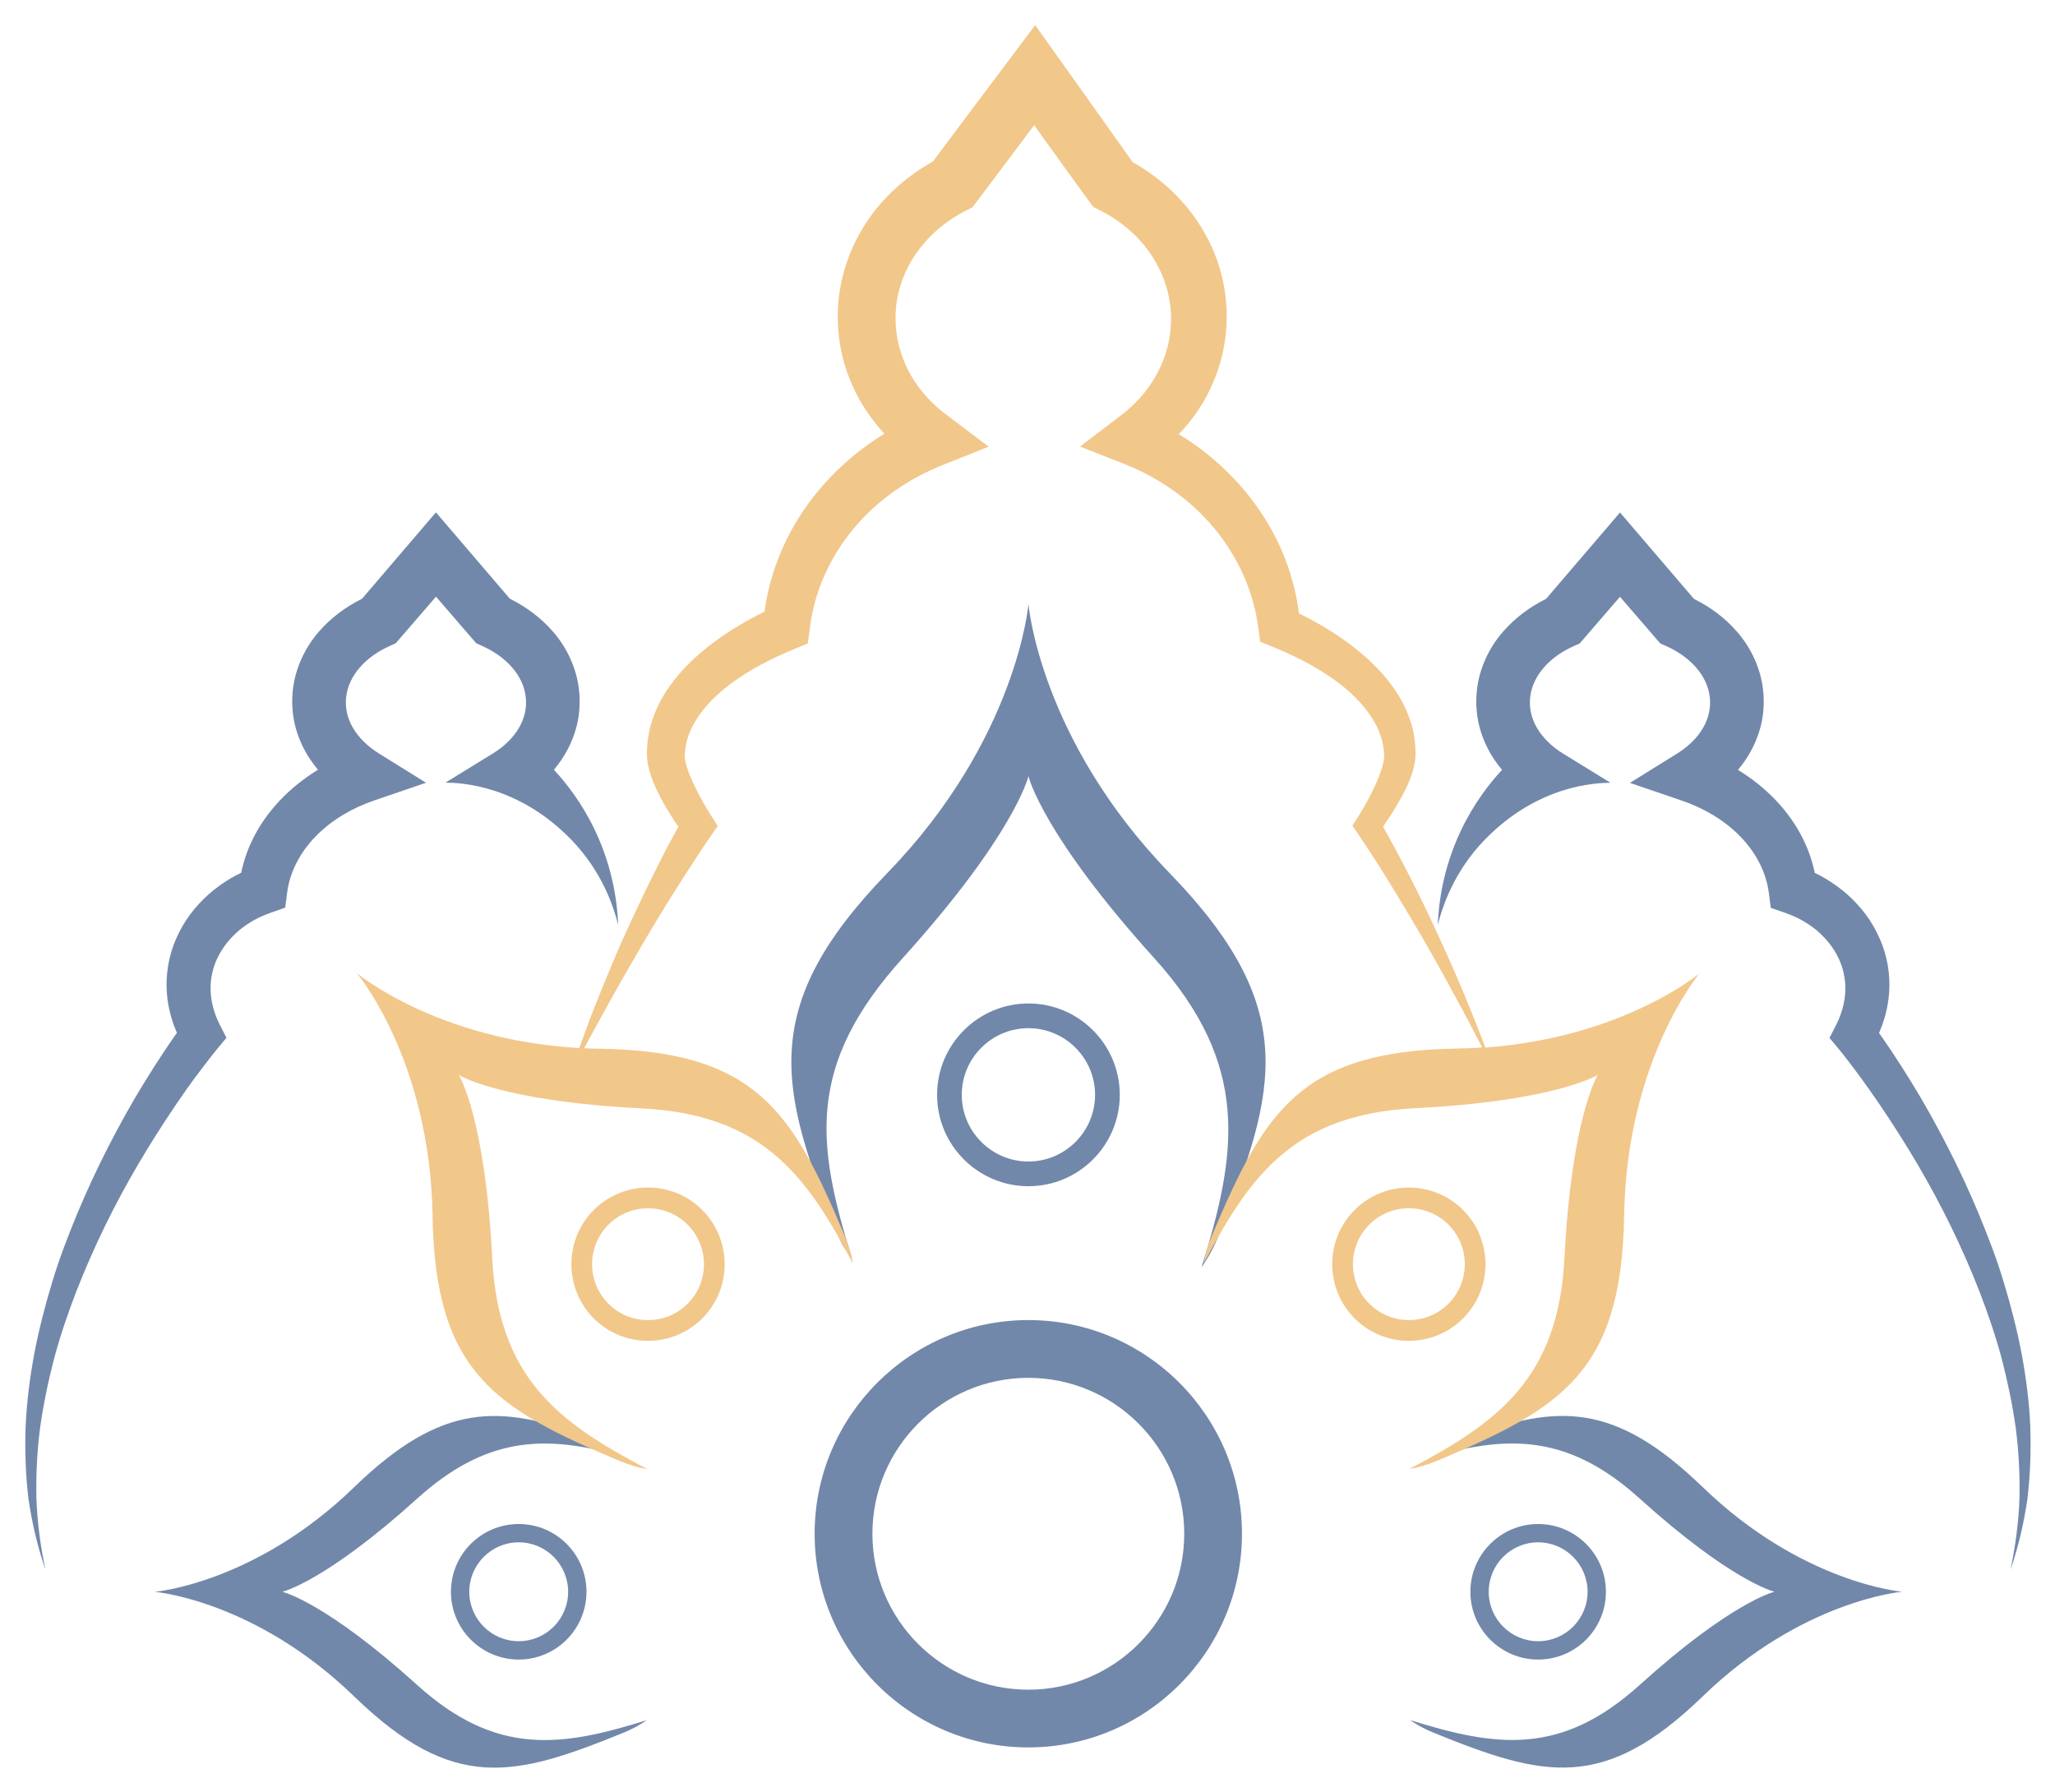
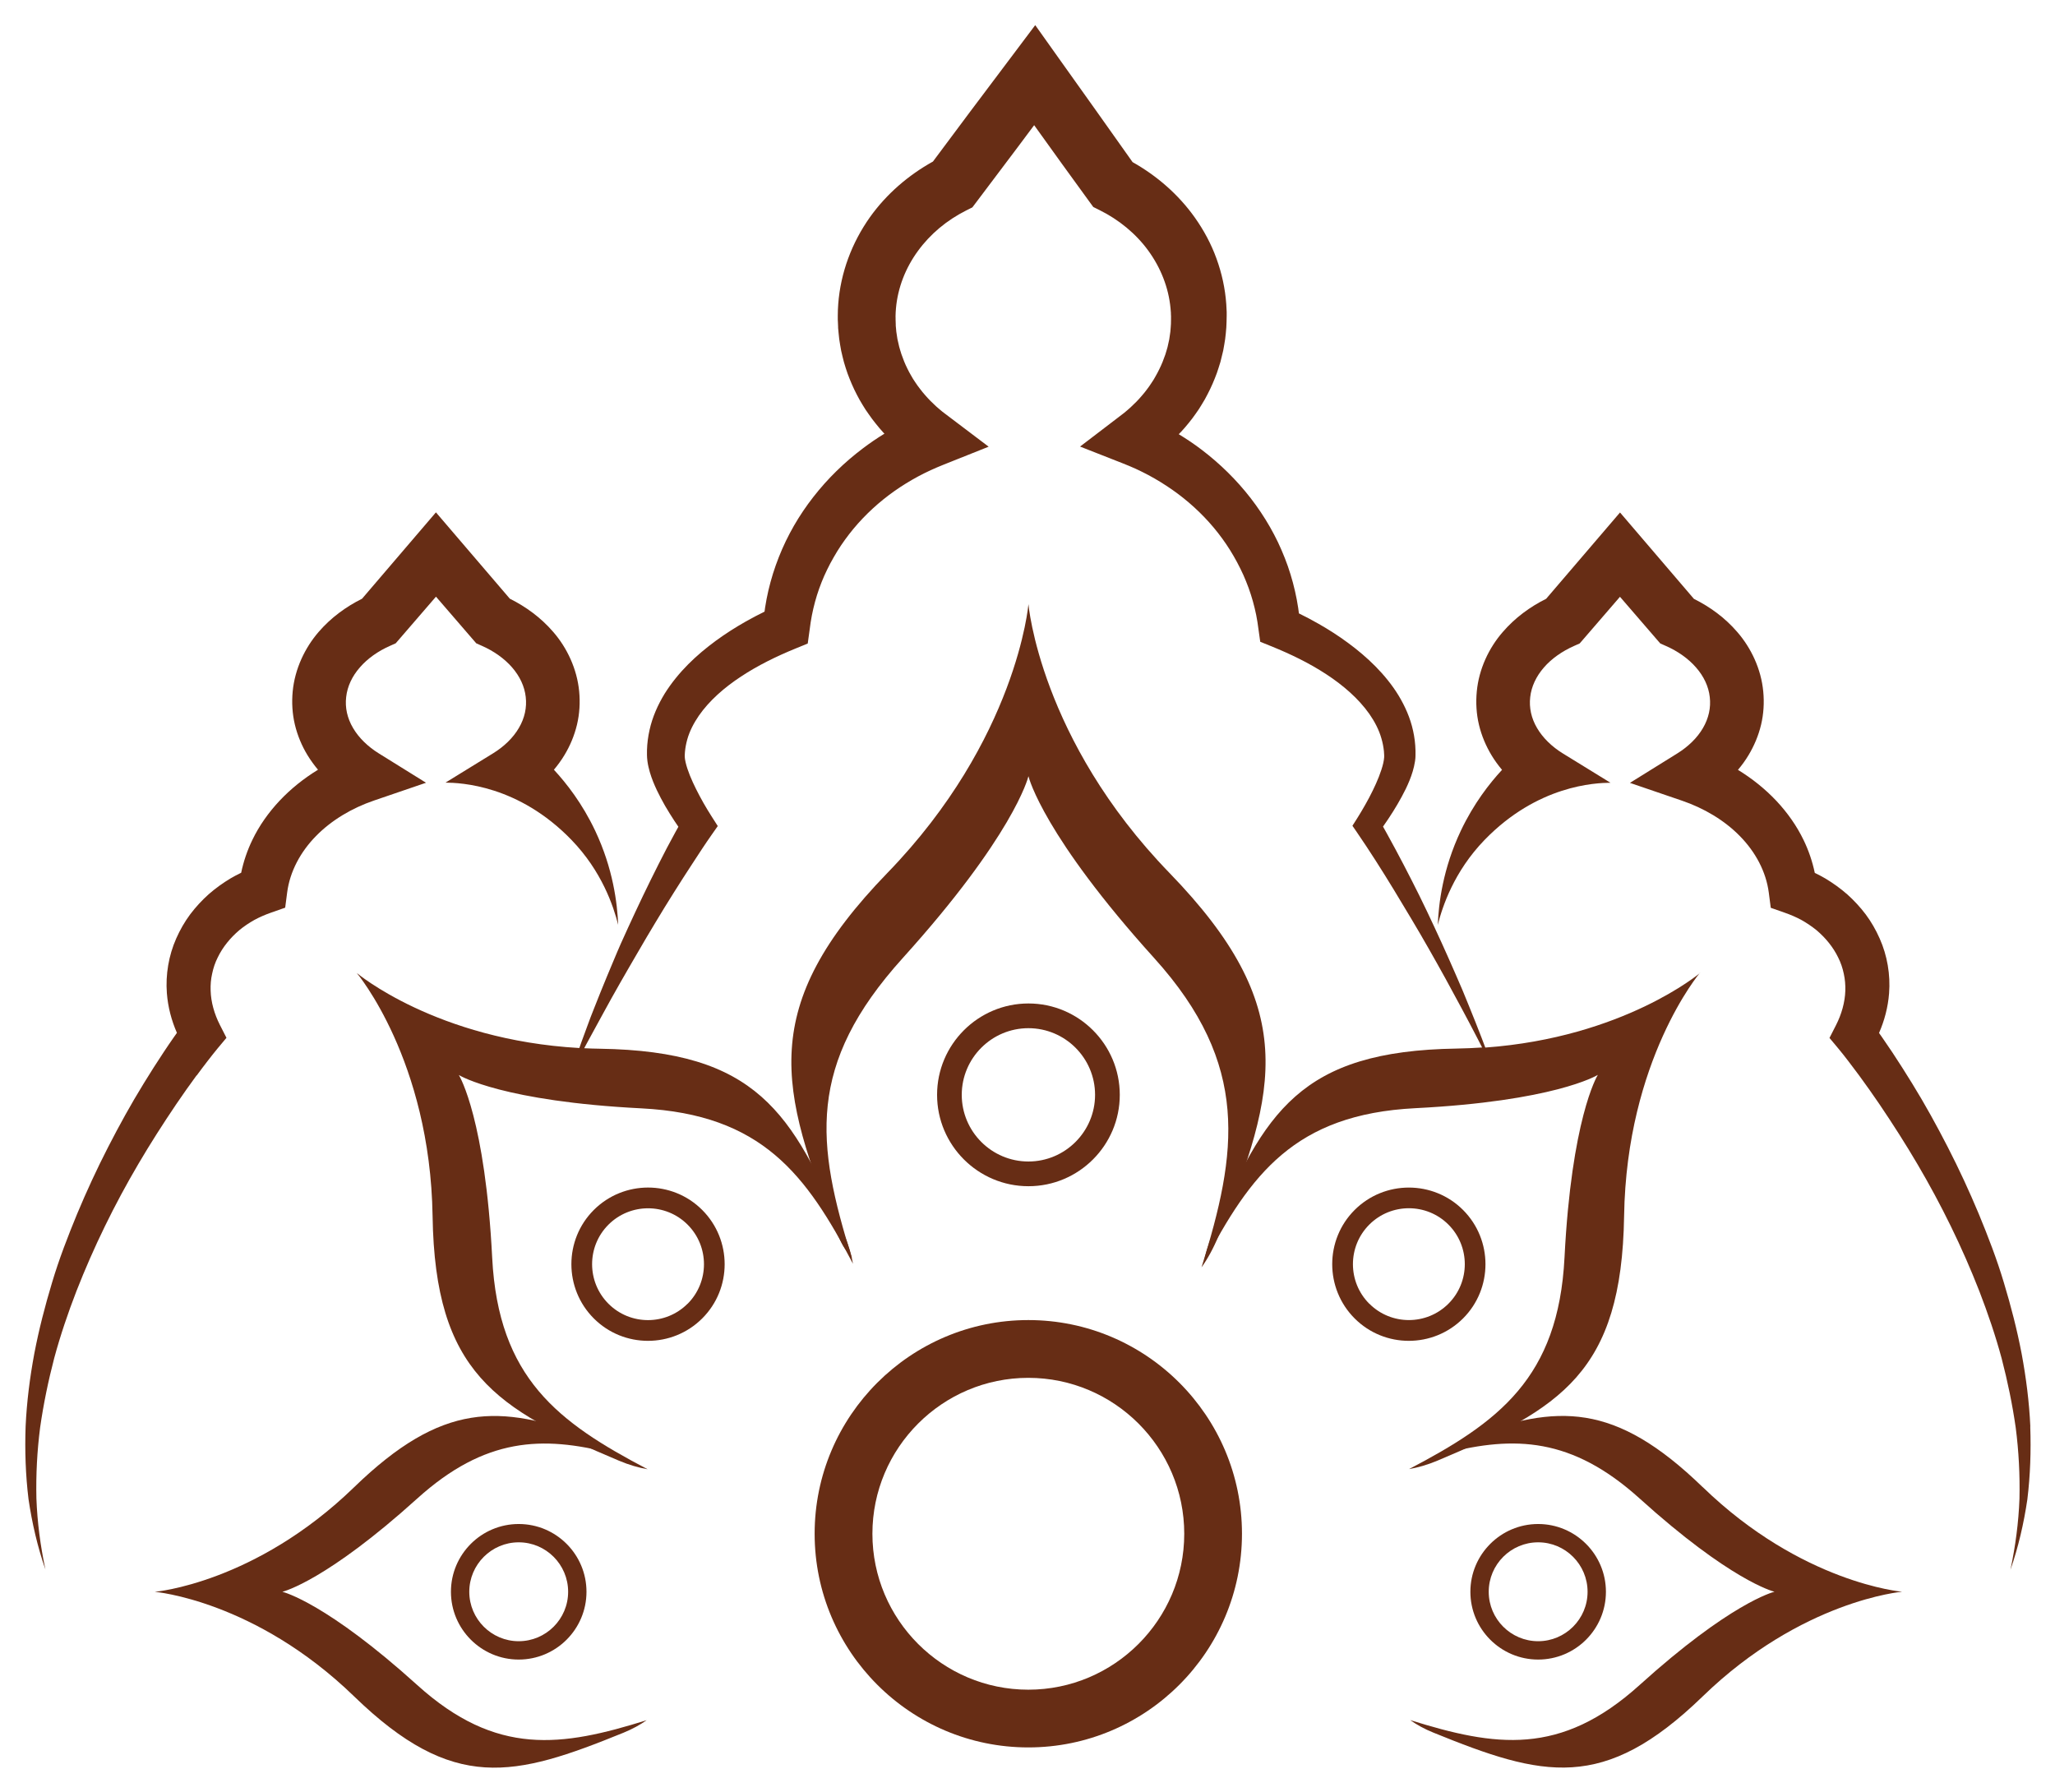
<svg xmlns="http://www.w3.org/2000/svg" viewBox="633.54 329.76 497.28 433.52">
  <defs>
-     <style>.cls-1{fill:#f2c78a;}.cls-2{fill:#7288aa;}</style>
+     <style>.cls-1,.cls-2{fill:#672d15;}</style>
  </defs>
  <g>
    <path class="cls-2" d="M882.38,649.19c-28.51,0-51.71,23.19-51.71,51.7s23.2,51.71,51.71,51.71,51.7-23.19,51.7-51.71-23.19-51.7-51.7-51.7Zm0,89.44c-20.81,0-37.73-16.93-37.73-37.73s16.93-37.73,37.73-37.73,37.73,16.93,37.73,37.73-16.93,37.73-37.73,37.73Z" />
    <path class="cls-2" d="M1022.15,714.94c0-9.04-7.36-16.4-16.4-16.4s-16.4,7.36-16.4,16.4,7.35,16.4,16.4,16.4,16.4-7.35,16.4-16.4Zm-28.36,0c0-6.6,5.37-11.97,11.96-11.97s11.96,5.37,11.96,11.97-5.37,11.96-11.96,11.96-11.96-5.37-11.96-11.96Z" />
    <path class="cls-2" d="M1045.58,689.63c-21.32-20.67-35.27-20.07-56.7-12.11-1,1.39-2.48,2.49-4.11,3.15,1.3-.53-.06,.07-.32,.19-.34,.17-.68,.35-1.01,.52,16.55-4.22,30.46-3.83,46.86,10.98,21.88,19.77,32.2,22.46,32.64,22.57-.44,.11-10.76,2.8-32.64,22.57-19.17,17.32-34.94,14.92-55.51,8.49,1.58,1.12,3.43,2.15,5.61,3.03,26.53,10.8,41.18,14.49,65.18-8.78,24-23.27,48.24-25.31,48.24-25.31h-.01s.02,0,.02,0c0,0-24.24-2.04-48.24-25.31Z" />
    <path class="cls-2" d="M904.51,594.69c0-12.19-9.92-22.11-22.1-22.11s-22.11,9.92-22.11,22.11,9.92,22.11,22.11,22.11,22.1-9.92,22.1-22.11Zm-38.24,0c0-8.89,7.24-16.13,16.13-16.13s16.13,7.24,16.13,16.13-7.24,16.13-16.13,16.13-16.13-7.24-16.13-16.13Z" />
    <path class="cls-2" d="M882.41,475.95v.02s0-.02,0-.02c0,0-2.75,32.68-34.13,65.04-31.37,32.36-26.4,52.12-11.84,87.88,1.19,2.93,1.74,3.19,3.26,5.32-8.66-27.73-11.06-46.75,12.28-72.59,26.65-29.5,30.28-43.42,30.43-44.01,.15,.59,3.78,14.51,30.43,44.01,23.35,25.84,20.12,47.1,11.45,74.84,1.51-2.13,2.89-4.63,4.09-7.56,14.57-35.77,19.53-55.52-11.84-87.88-31.37-32.36-34.13-65.04-34.13-65.04Z" />
    <path class="cls-2" d="M742.66,714.94c0,9.04,7.36,16.4,16.4,16.4s16.4-7.35,16.4-16.4-7.35-16.4-16.4-16.4-16.4,7.36-16.4,16.4Zm28.36,0c0,6.6-5.37,11.96-11.96,11.96s-11.96-5.37-11.96-11.96,5.37-11.97,11.96-11.97,11.96,5.37,11.96,11.97Z" />
    <path class="cls-2" d="M734.51,737.51c-21.88-19.77-32.2-22.46-32.64-22.57,.44-.11,10.76-2.8,32.64-22.57,16.4-14.81,30.3-15.2,46.86-10.98-.34-.18-.67-.35-1.01-.52-.26-.13-1.62-.72-.32-.19-1.62-.66-3.11-1.76-4.11-3.15-21.44-7.96-35.38-8.56-56.7,12.11-24,23.27-48.24,25.31-48.24,25.31h.02s-.01,0-.01,0c0,0,24.24,2.04,48.24,25.31,24,23.27,38.66,19.58,65.18,8.78,2.17-.89,4.02-1.91,5.61-3.03-20.57,6.43-36.34,8.82-55.51-8.49Z" />
    <path class="cls-2" d="M1124.85,674.92c-.27-5.9-1.02-11.77-2.1-17.58-1.11-5.81-2.59-11.54-4.3-17.2-1.69-5.67-3.83-11.19-6.08-16.65-2.28-5.45-4.76-10.82-7.46-16.08-2.7-5.26-5.55-10.44-8.66-15.48-1.55-2.52-3.14-5.02-4.78-7.5-.83-1.23-1.66-2.47-2.51-3.69-.24-.34-.48-.68-.72-1.02,1.31-3,2.17-6.23,2.43-9.6,.35-4.49-.44-9.14-2.27-13.25-.91-2.06-2.03-4.02-3.36-5.81-1.34-1.78-2.85-3.41-4.49-4.88-1.66-1.45-3.44-2.73-5.31-3.85-.83-.49-1.69-.93-2.55-1.35-.57-2.74-1.48-5.4-2.68-7.89-1.7-3.53-3.97-6.71-6.57-9.49-2.79-2.97-5.95-5.47-9.34-7.55,.93-1.1,1.79-2.27,2.55-3.54,1.35-2.24,2.41-4.73,3.04-7.36,.63-2.63,.79-5.38,.53-8.07-.51-5.43-2.93-10.52-6.28-14.38-2.98-3.47-6.62-6.1-10.5-8.03l-12.84-15.01-5.04-5.89-5.04,5.89-12.84,15c-3.88,1.93-7.51,4.57-10.5,8.04-3.35,3.85-5.77,8.95-6.28,14.38-.26,2.7-.1,5.44,.53,8.08,.63,2.63,1.69,5.12,3.04,7.36,.76,1.26,1.62,2.43,2.54,3.53-3.02,3.26-6.85,8.14-9.98,14.75-4.35,9.2-5.36,17.59-5.57,22.78,1.12-4.45,3.92-12.92,11.31-20.56,12.86-13.28,26.84-13.82,30.48-13.85-3.84-2.36-7.68-4.73-11.52-7.09-2.65-1.63-4.85-3.77-6.24-6.14-1.4-2.37-1.96-4.94-1.66-7.5,.28-2.53,1.43-5,3.31-7.16,1.87-2.16,4.43-3.94,7.29-5.21l1.37-.61,.98-1.13,8.77-10.16,8.77,10.16,.98,1.13,1.37,.61c2.86,1.26,5.42,3.05,7.29,5.21,1.89,2.15,3.04,4.62,3.32,7.16,.3,2.56-.26,5.13-1.66,7.51-1.38,2.38-3.59,4.51-6.24,6.15l-11.42,7.1,12.58,4.3c5.33,1.82,10.26,4.73,14.03,8.58,3.77,3.84,6.33,8.6,6.99,13.66l.48,3.69,3.39,1.19c1.4,.49,2.76,1.07,4.05,1.77,1.28,.72,2.49,1.54,3.62,2.45,2.21,1.87,4.05,4.12,5.26,6.63,.63,1.25,1.07,2.57,1.35,3.91,.3,1.35,.41,2.73,.37,4.12-.09,2.79-.9,5.67-2.24,8.3l-1.59,3.12,2.09,2.5c.82,.98,1.73,2.14,2.57,3.24,.86,1.12,1.71,2.25,2.55,3.39,1.68,2.29,3.32,4.62,4.92,6.97,3.19,4.72,6.27,9.53,9.16,14.45,5.79,9.84,10.83,20.12,14.98,30.75,2.05,5.32,3.9,10.73,5.39,16.25,1.44,5.52,2.6,11.12,3.41,16.79,.73,5.68,1.03,11.41,.9,17.17-.21,5.75-.98,11.49-2.18,17.19,1.91-5.49,3.23-11.21,4.09-17.03,.71-5.83,.91-11.73,.7-17.63Z" />
    <path class="cls-2" d="M681.13,590.02c.84-1.14,1.69-2.28,2.55-3.39,.85-1.1,1.76-2.26,2.57-3.24l2.09-2.5-1.59-3.12c-1.34-2.63-2.16-5.51-2.24-8.3-.05-1.4,.06-2.78,.37-4.12,.28-1.35,.72-2.67,1.35-3.91,1.21-2.51,3.05-4.76,5.26-6.63,1.12-.92,2.34-1.73,3.62-2.45,1.29-.7,2.65-1.28,4.05-1.77l3.39-1.19,.48-3.69c.66-5.06,3.22-9.82,6.99-13.66,3.78-3.85,8.7-6.76,14.03-8.58l12.58-4.3-11.42-7.1c-2.64-1.64-4.85-3.77-6.24-6.15-1.4-2.37-1.97-4.94-1.66-7.51,.28-2.53,1.43-5.01,3.32-7.16,1.87-2.16,4.43-3.95,7.29-5.21l1.37-.61,.98-1.13,8.77-10.16,8.77,10.16,.98,1.13,1.37,.61c2.86,1.26,5.41,3.05,7.29,5.21,1.88,2.16,3.03,4.62,3.31,7.16,.3,2.56-.26,5.13-1.66,7.5-1.38,2.38-3.59,4.51-6.24,6.14-3.84,2.36-7.68,4.73-11.52,7.09,3.64,.03,17.63,.57,30.48,13.85,7.39,7.64,10.19,16.11,11.31,20.56-.21-5.19-1.22-13.58-5.57-22.78-3.13-6.61-6.96-11.48-9.98-14.75,.92-1.1,1.78-2.27,2.54-3.53,1.36-2.24,2.41-4.73,3.04-7.36,.63-2.64,.79-5.38,.53-8.08-.52-5.43-2.93-10.53-6.28-14.38-2.99-3.47-6.62-6.1-10.5-8.04l-12.84-15-5.04-5.89-5.04,5.89-12.84,15.01c-3.88,1.93-7.51,4.57-10.5,8.03-3.34,3.86-5.76,8.95-6.28,14.38-.26,2.69-.1,5.44,.53,8.07,.63,2.63,1.68,5.12,3.04,7.36,.77,1.26,1.63,2.44,2.55,3.54-3.39,2.08-6.55,4.58-9.34,7.55-2.6,2.78-4.88,5.96-6.57,9.49-1.2,2.49-2.11,5.15-2.68,7.89-.87,.42-1.72,.86-2.55,1.35-1.87,1.12-3.65,2.4-5.31,3.85-1.64,1.47-3.15,3.1-4.49,4.88-1.33,1.79-2.45,3.75-3.36,5.81-1.83,4.12-2.61,8.77-2.27,13.25,.26,3.37,1.12,6.6,2.43,9.6-.24,.34-.48,.67-.72,1.02-.86,1.22-1.69,2.46-2.51,3.69-1.64,2.47-3.23,4.97-4.78,7.5-3.11,5.04-5.96,10.22-8.66,15.48-2.7,5.26-5.18,10.63-7.46,16.08-2.25,5.46-4.39,10.98-6.08,16.65-1.71,5.66-3.19,11.39-4.3,17.2-1.08,5.81-1.83,11.69-2.1,17.58-.21,5.9-.01,11.8,.7,17.63,.86,5.82,2.18,11.53,4.09,17.03-1.21-5.7-1.97-11.43-2.18-17.19-.13-5.76,.17-11.49,.9-17.17,.81-5.67,1.97-11.27,3.41-16.79,1.49-5.51,3.33-10.93,5.39-16.25,4.16-10.63,9.19-20.91,14.98-30.75,2.89-4.92,5.97-9.73,9.16-14.45,1.6-2.35,3.24-4.68,4.92-6.97Z" />
  </g>
  <g>
    <path class="cls-1" d="M987.58,622.55c-7.23-7.23-19-7.23-26.24,0-7.23,7.23-7.23,19,0,26.24s19,7.23,26.24,0c7.23-7.23,7.23-19,0-26.24Zm-22.69,22.69c-5.28-5.28-5.28-13.87,0-19.15,5.28-5.28,13.87-5.28,19.15,0s5.28,13.87,0,19.14c-5.28,5.28-13.87,5.28-19.14,0Z" />
    <path class="cls-1" d="M1044.93,565.2s-18.49,15.61-51.97,18.05c-.29-.78-.58-1.57-.89-2.35-1.02-2.59-2.01-5.19-3.08-7.76l-1.58-3.86-1.66-3.83-1.68-3.82-1.71-3.81c-2.32-5.07-4.69-10.12-7.24-15.09-1.26-2.49-2.56-4.96-3.88-7.43l-2.01-3.69c-.34-.61-.68-1.22-1.02-1.83,.43-.61,.85-1.22,1.27-1.85,.77-1.15,1.51-2.33,2.22-3.54,.71-1.21,1.39-2.46,2.03-3.76,.63-1.32,1.21-2.68,1.67-4.22,.23-.76,.42-1.59,.56-2.48,.03-.23,.06-.45,.08-.69l.02-.37v-.18s.01-.09,.01-.09v-.05s0-.15,0-.15v-1c-.04-1.68-.24-3.25-.58-4.79-.67-3.1-1.96-5.98-3.54-8.59-1.59-2.6-3.51-4.92-5.57-7.01-2.07-2.09-4.29-3.96-6.6-5.66-2.31-1.71-4.7-3.24-7.16-4.64-1.56-.9-3.15-1.73-4.76-2.52l-.17-1.28-.35-2.06-.43-2.05-.5-2.03-.58-2.01-.65-1.99-.73-1.96c-.51-1.3-1.07-2.58-1.66-3.84-.6-1.26-1.26-2.49-1.95-3.71-1.39-2.42-2.94-4.74-4.65-6.95-3.41-4.41-7.42-8.34-11.85-11.71-1.78-1.36-3.64-2.61-5.56-3.77,.21-.22,.42-.42,.62-.64,.61-.69,1.24-1.36,1.8-2.09,.58-.72,1.15-1.44,1.67-2.21l.79-1.14,.73-1.18c.51-.78,.94-1.6,1.37-2.43,.87-1.65,1.6-3.37,2.25-5.13,.32-.88,.57-1.79,.86-2.68,.24-.91,.45-1.82,.67-2.74,.16-.93,.34-1.85,.47-2.78,.1-.93,.23-1.87,.28-2.81,.03-.96,.1-1.84,.09-2.86v-.59s0-.3,0-.3l-.02-.38c-.02-.5-.04-1.04-.08-1.51-.26-3.76-1.08-7.49-2.37-11.03-1.28-3.55-3.08-6.88-5.24-9.93-3.96-5.58-9.19-10.11-15.06-13.41-5.92-8.41-11.92-16.77-17.88-25.16l-5.68-7.99-5.91,7.86-9.91,13.18-8.93,11.97c-5.93,3.29-11.22,7.83-15.23,13.44-2.17,3.06-3.96,6.41-5.27,9.97-1.31,3.55-2.14,7.3-2.42,11.07-.07,.94-.11,1.89-.11,2.84v.35s0,.4,0,.4v.15s.03,.59,.03,.59l.05,1.18v.29s.04,.38,.04,.38l.07,.77,.16,1.53c.13,.97,.31,1.88,.47,2.82,.22,.92,.42,1.85,.67,2.76,.28,.9,.53,1.82,.86,2.7,.65,1.77,1.39,3.51,2.26,5.17,.44,.83,.87,1.66,1.38,2.45l.74,1.19,.8,1.15c.52,.77,1.09,1.51,1.67,2.23,.56,.74,1.19,1.42,1.8,2.12,.09,.1,.19,.2,.29,.3-1.8,1.1-3.54,2.29-5.22,3.56-4.47,3.37-8.52,7.31-11.97,11.74-1.73,2.21-3.31,4.55-4.71,6.98-.7,1.22-1.36,2.47-1.97,3.73-.61,1.27-1.17,2.56-1.69,3.87l-.74,1.98-.67,2-.59,2.03-.52,2.05-.44,2.07-.36,2.08-.13,.97c-1.52,.75-3.03,1.54-4.52,2.38-2.47,1.4-4.9,2.94-7.24,4.65-4.66,3.42-9.08,7.52-12.41,12.82-1.62,2.66-2.96,5.61-3.66,8.8-.36,1.59-.57,3.22-.62,4.86,0,.85-.04,1.52,.11,2.69,.03,.31,.08,.53,.12,.75,.04,.22,.08,.46,.14,.66,.1,.43,.21,.85,.32,1.24,.47,1.6,1.06,2.99,1.69,4.34,.64,1.34,1.31,2.61,2.02,3.84,.72,1.23,1.46,2.42,2.23,3.6,.32,.49,.64,.96,.97,1.43-.26,.46-.51,.92-.77,1.39l-2.04,3.79c-1.32,2.54-2.61,5.09-3.87,7.65-1.27,2.56-2.49,5.13-3.7,7.71-1.21,2.58-2.39,5.17-3.56,7.77-.59,1.3-1.12,2.62-1.68,3.93l-1.65,3.94c-1.08,2.63-2.16,5.26-3.19,7.91-.52,1.32-1.05,2.64-1.52,3.98l-1.47,4c-.18,.49-.35,.98-.52,1.47-34.67-1.97-53.86-18.16-53.86-18.16h.01s-.01,0-.01,0c0,0,17.76,21.03,18.35,58.85,.59,37.82,15.26,46.6,45.13,59.18,2.45,1.03,4.75,1.69,6.91,2.06-21.6-11.32-36.13-22.01-37.62-51.21-1.69-33.32-7.79-43.74-8.06-44.18,.44,.27,10.85,6.37,44.17,8.06,29.19,1.48,39.89,16.01,51.2,37.61-.37-2.16-1.03-4.46-2.06-6.91-12.58-29.87-21.35-44.54-59.18-45.13-1.29-.02-2.55-.06-3.8-.12l.53-1,4.07-7.46c1.35-2.49,2.73-4.95,4.13-7.41,1.39-2.46,2.83-4.89,4.24-7.33,1.41-2.44,2.84-4.87,4.3-7.28,1.45-2.41,2.92-4.82,4.42-7.19,1.49-2.39,3.02-4.74,4.55-7.09l2.3-3.51c.77-1.16,1.56-2.33,2.33-3.42l1.45-2.07-1.54-2.41c-.63-.98-1.31-2.12-1.93-3.2-.62-1.1-1.22-2.21-1.77-3.32-.55-1.11-1.07-2.22-1.51-3.32-.43-1.09-.81-2.18-1.03-3.16-.06-.25-.1-.48-.14-.7-.03-.12-.03-.21-.04-.32-.01-.11-.03-.22-.02-.24v-.06s-.01-.02-.01-.13v-.25s0-.13,0-.13v-.06s0-.03,0-.03v-.02c0,.07,0-.18,0,.15l.05-.77c.09-1.02,.29-2.03,.57-3.03,.56-1.99,1.56-3.91,2.8-5.72,2.53-3.64,6.16-6.81,10.21-9.47,4.06-2.68,8.55-4.88,13.2-6.78l2.93-1.2,.48-3.47,.23-1.67,.29-1.66,.35-1.64,.41-1.63,.47-1.61,.53-1.59,.59-1.57,.65-1.55c.46-1.02,.95-2.03,1.47-3.02,.53-.98,1.09-1.95,1.67-2.91,1.18-1.9,2.5-3.72,3.93-5.45,2.87-3.45,6.21-6.51,9.89-9.11,1.84-1.3,3.77-2.48,5.75-3.55,.99-.53,2-1.03,3.03-1.51,1.03-.47,2.07-.91,3.11-1.33l10.93-4.36-9.64-7.29-1.57-1.19c-.49-.43-1.01-.83-1.49-1.27-.96-.88-1.88-1.8-2.72-2.78-.41-.49-.85-.97-1.22-1.5-.39-.51-.78-1.02-1.12-1.56l-.53-.8-.48-.83c-.34-.54-.61-1.11-.9-1.68-.57-1.13-1.03-2.31-1.44-3.49-.21-.59-.35-1.2-.54-1.8l-.42-1.83-.28-1.83-.07-.81-.04-.41-.02-.21v-.29s-.04-1.18-.04-1.18v-.55s-.01-.01-.01-.01v-.06s0-.24,0-.24c0-.63,.05-1.25,.1-1.87,.44-4.97,2.31-9.77,5.3-13.86,1.49-2.05,3.25-3.93,5.22-5.58,1.97-1.65,4.15-3.07,6.47-4.24l1.5-.75,1.02-1.35,9.92-13.17,4.01-5.37c4.4,6.13,8.8,12.26,13.25,18.35l1.06,1.45,1.51,.75c4.66,2.31,8.79,5.68,11.79,9.8,3,4.12,4.92,8.93,5.39,13.94l.07,.85,.02,.21v.29s.03,.59,.03,.59c.02,.54-.02,1.24-.02,1.85-.02,.63-.1,1.26-.14,1.89-.08,.62-.19,1.24-.27,1.87l-.41,1.85c-.19,.6-.33,1.22-.54,1.82-.41,1.2-.88,2.38-1.45,3.53-.29,.57-.57,1.15-.9,1.7l-.48,.84-.53,.81c-.34,.55-.73,1.07-1.12,1.59-.37,.53-.81,1.02-1.23,1.52-.84,1-1.77,1.93-2.74,2.82-.48,.45-1,.86-1.5,1.29l-1.58,1.21-9.1,6.95,10.31,4.05c1.06,.42,2.11,.85,3.14,1.32,1.03,.48,2.05,.98,3.05,1.51,2.01,1.07,3.94,2.27,5.8,3.56,3.72,2.6,7.11,5.68,10.02,9.15,1.46,1.74,2.79,3.57,3.99,5.49,.6,.96,1.16,1.94,1.7,2.94,.53,1,1.03,2.01,1.5,3.04l.66,1.56,.61,1.58,.55,1.61,.49,1.63,.43,1.65,.37,1.66,.3,1.68,.24,1.69,.44,3.12,2.6,1.05c4.68,1.89,9.23,4.09,13.34,6.78,4.11,2.68,7.82,5.89,10.45,9.61,1.3,1.87,2.34,3.85,2.93,5.94,.31,1.04,.51,2.12,.61,3.09l.06,.97v.18c0,.09,0,.2,0,.3-.03,.42-.1,.91-.22,1.43-.23,1.03-.62,2.16-1.05,3.28-.44,1.13-.95,2.26-1.51,3.4-.55,1.13-1.15,2.26-1.78,3.37-.62,1.1-1.3,2.24-1.94,3.26l-1.18,1.86,1.1,1.6c.75,1.09,1.53,2.25,2.28,3.39l2.25,3.46c1.48,2.32,2.95,4.66,4.38,7.02l4.27,7.1c1.42,2.37,2.81,4.77,4.18,7.17l2.04,3.61,2.02,3.63,3.96,7.31c1.33,2.44,2.59,4.9,3.88,7.36l1.02,2c-2,.13-4.04,.23-6.14,.26-37.82,.59-46.6,15.26-59.18,45.13-1.03,2.45-1.69,4.74-2.06,6.91,11.32-21.6,22.01-36.13,51.2-37.61,33.32-1.69,43.74-7.79,44.18-8.06-.27,.44-6.37,10.85-8.06,44.18-1.48,29.19-16.01,39.89-37.62,51.21,2.16-.37,4.46-1.03,6.91-2.06,29.87-12.58,44.54-21.35,45.13-59.18,.59-37.82,18.35-58.85,18.35-58.85h-.01s.01,0,.01,0Z" />
    <path class="cls-1" d="M777.23,622.55c-7.23,7.23-7.23,19,0,26.24s19,7.23,26.24,0,7.23-19,0-26.24-19-7.23-26.24,0Zm22.69,22.69c-5.28,5.28-13.87,5.28-19.14,0-5.28-5.28-5.28-13.87,0-19.14s13.87-5.28,19.15,0,5.28,13.87,0,19.15Z" />
  </g>
</svg>
